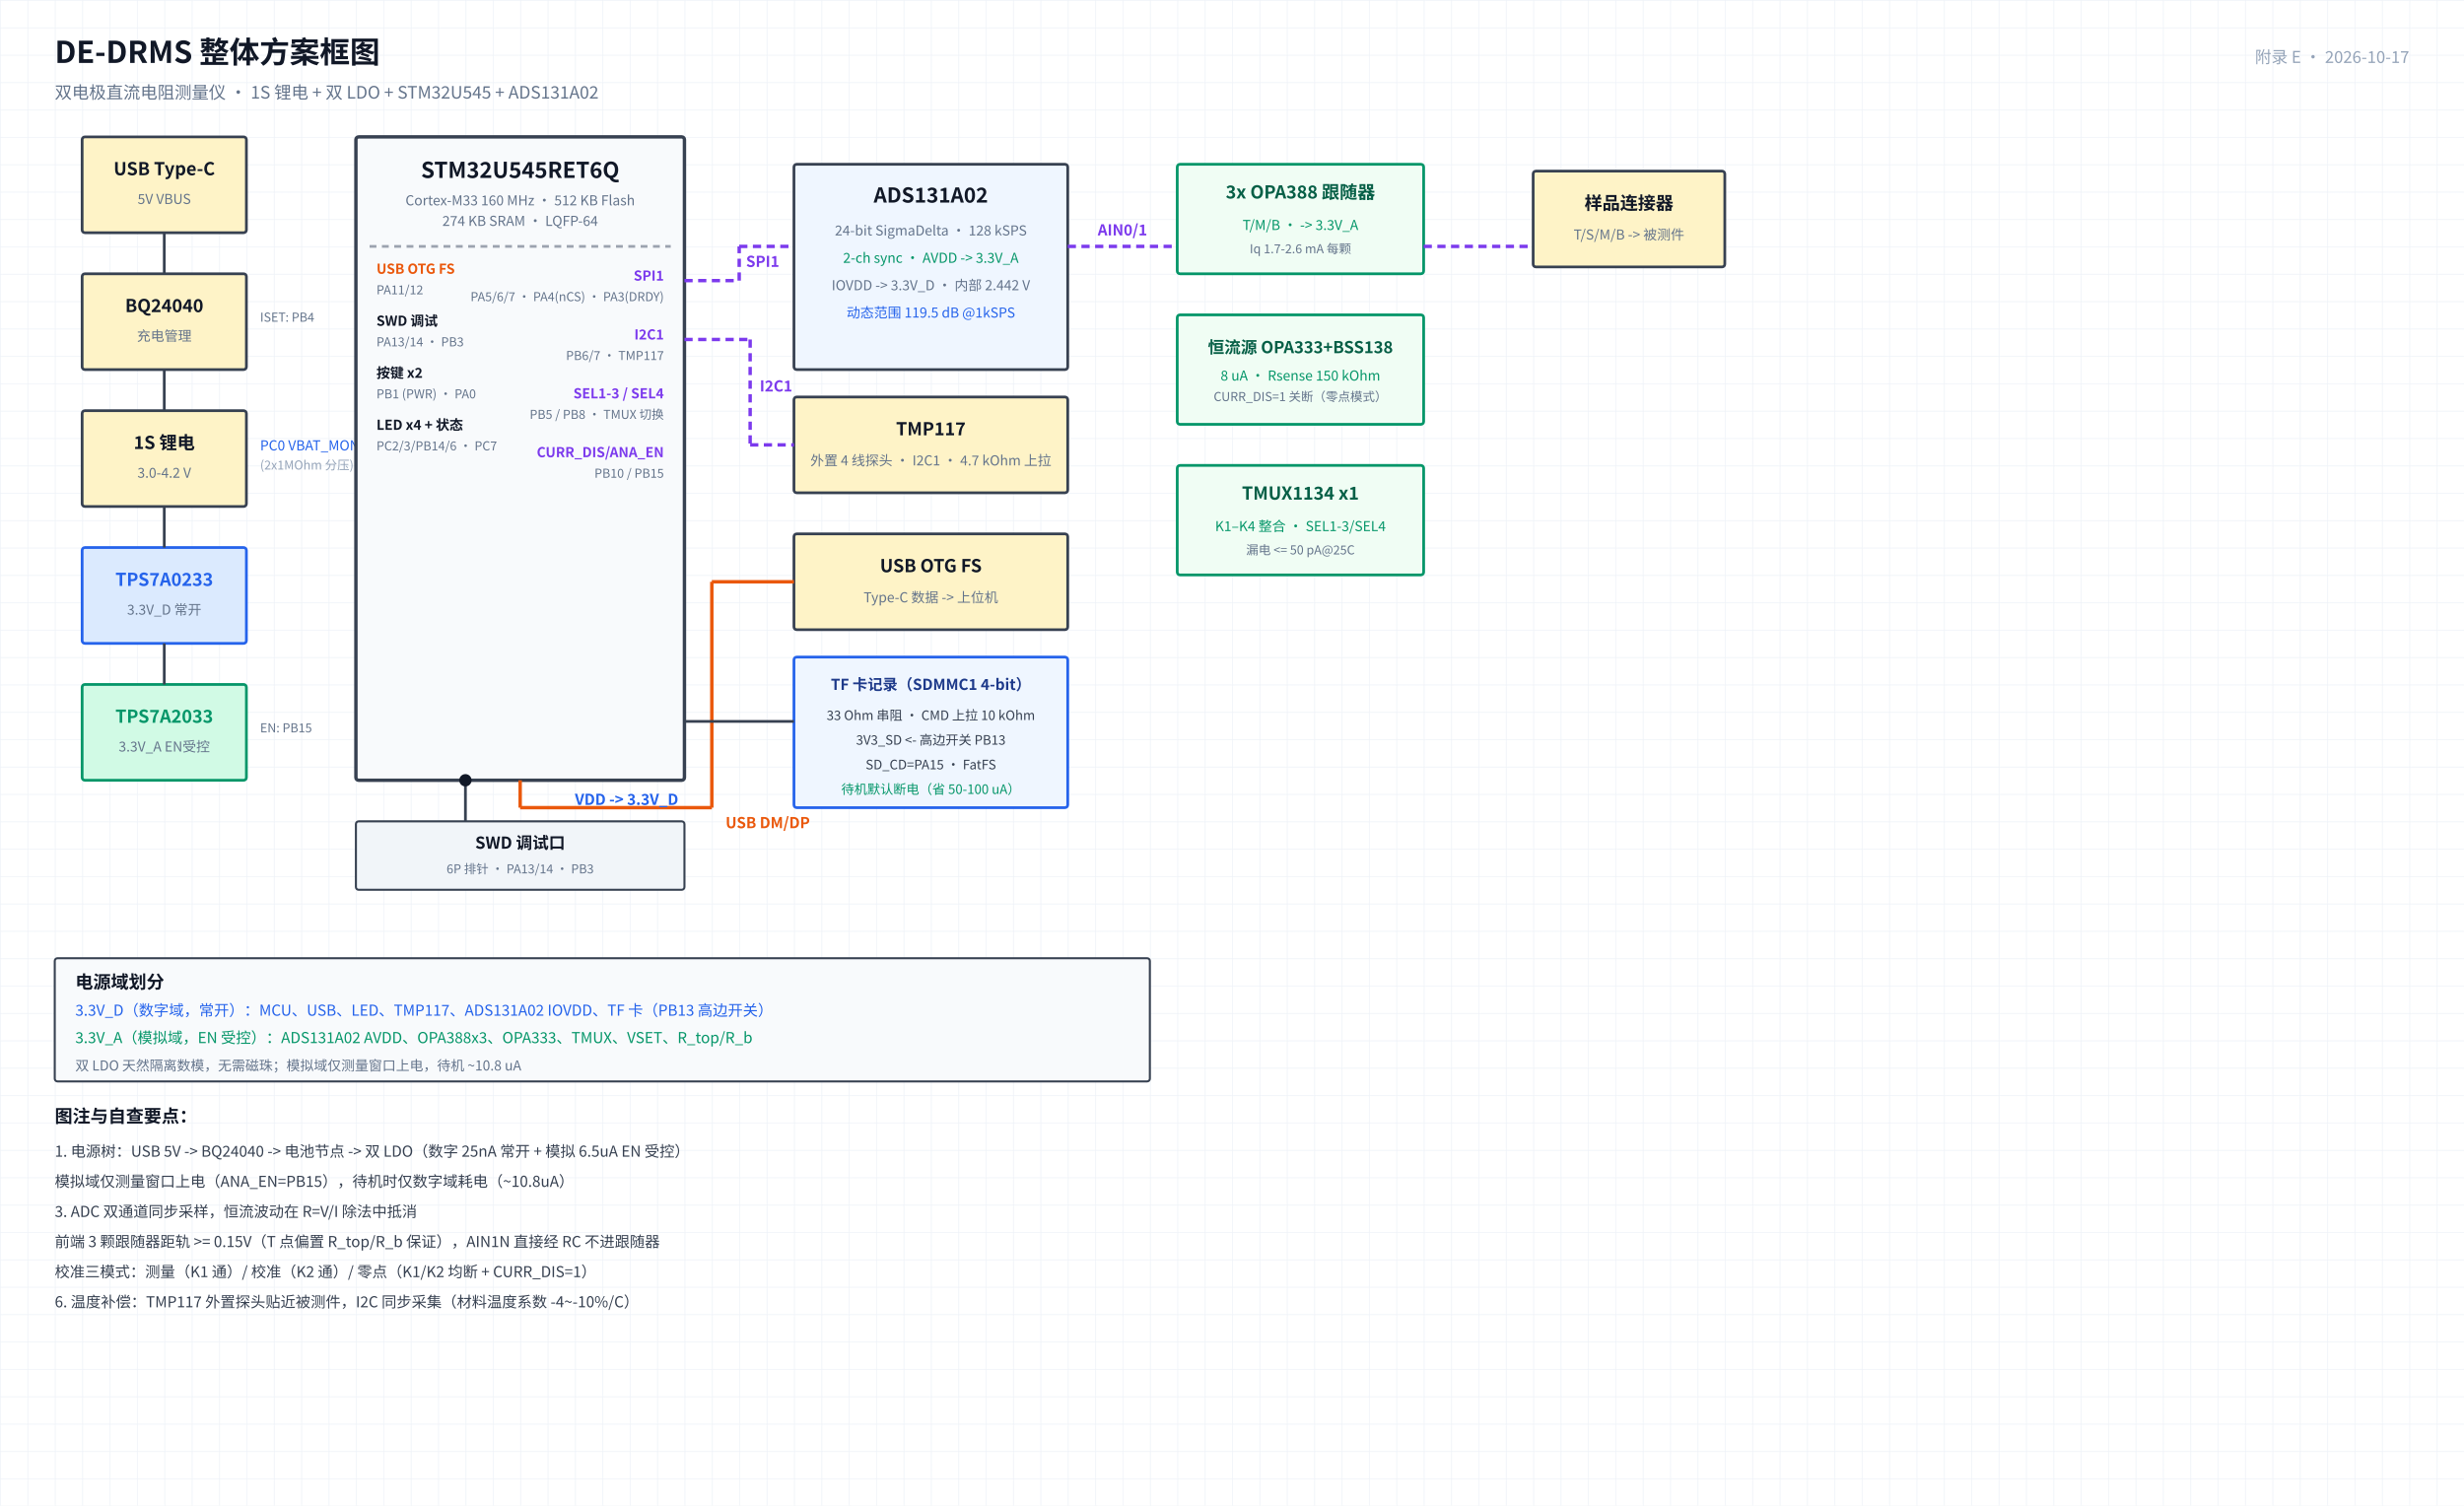
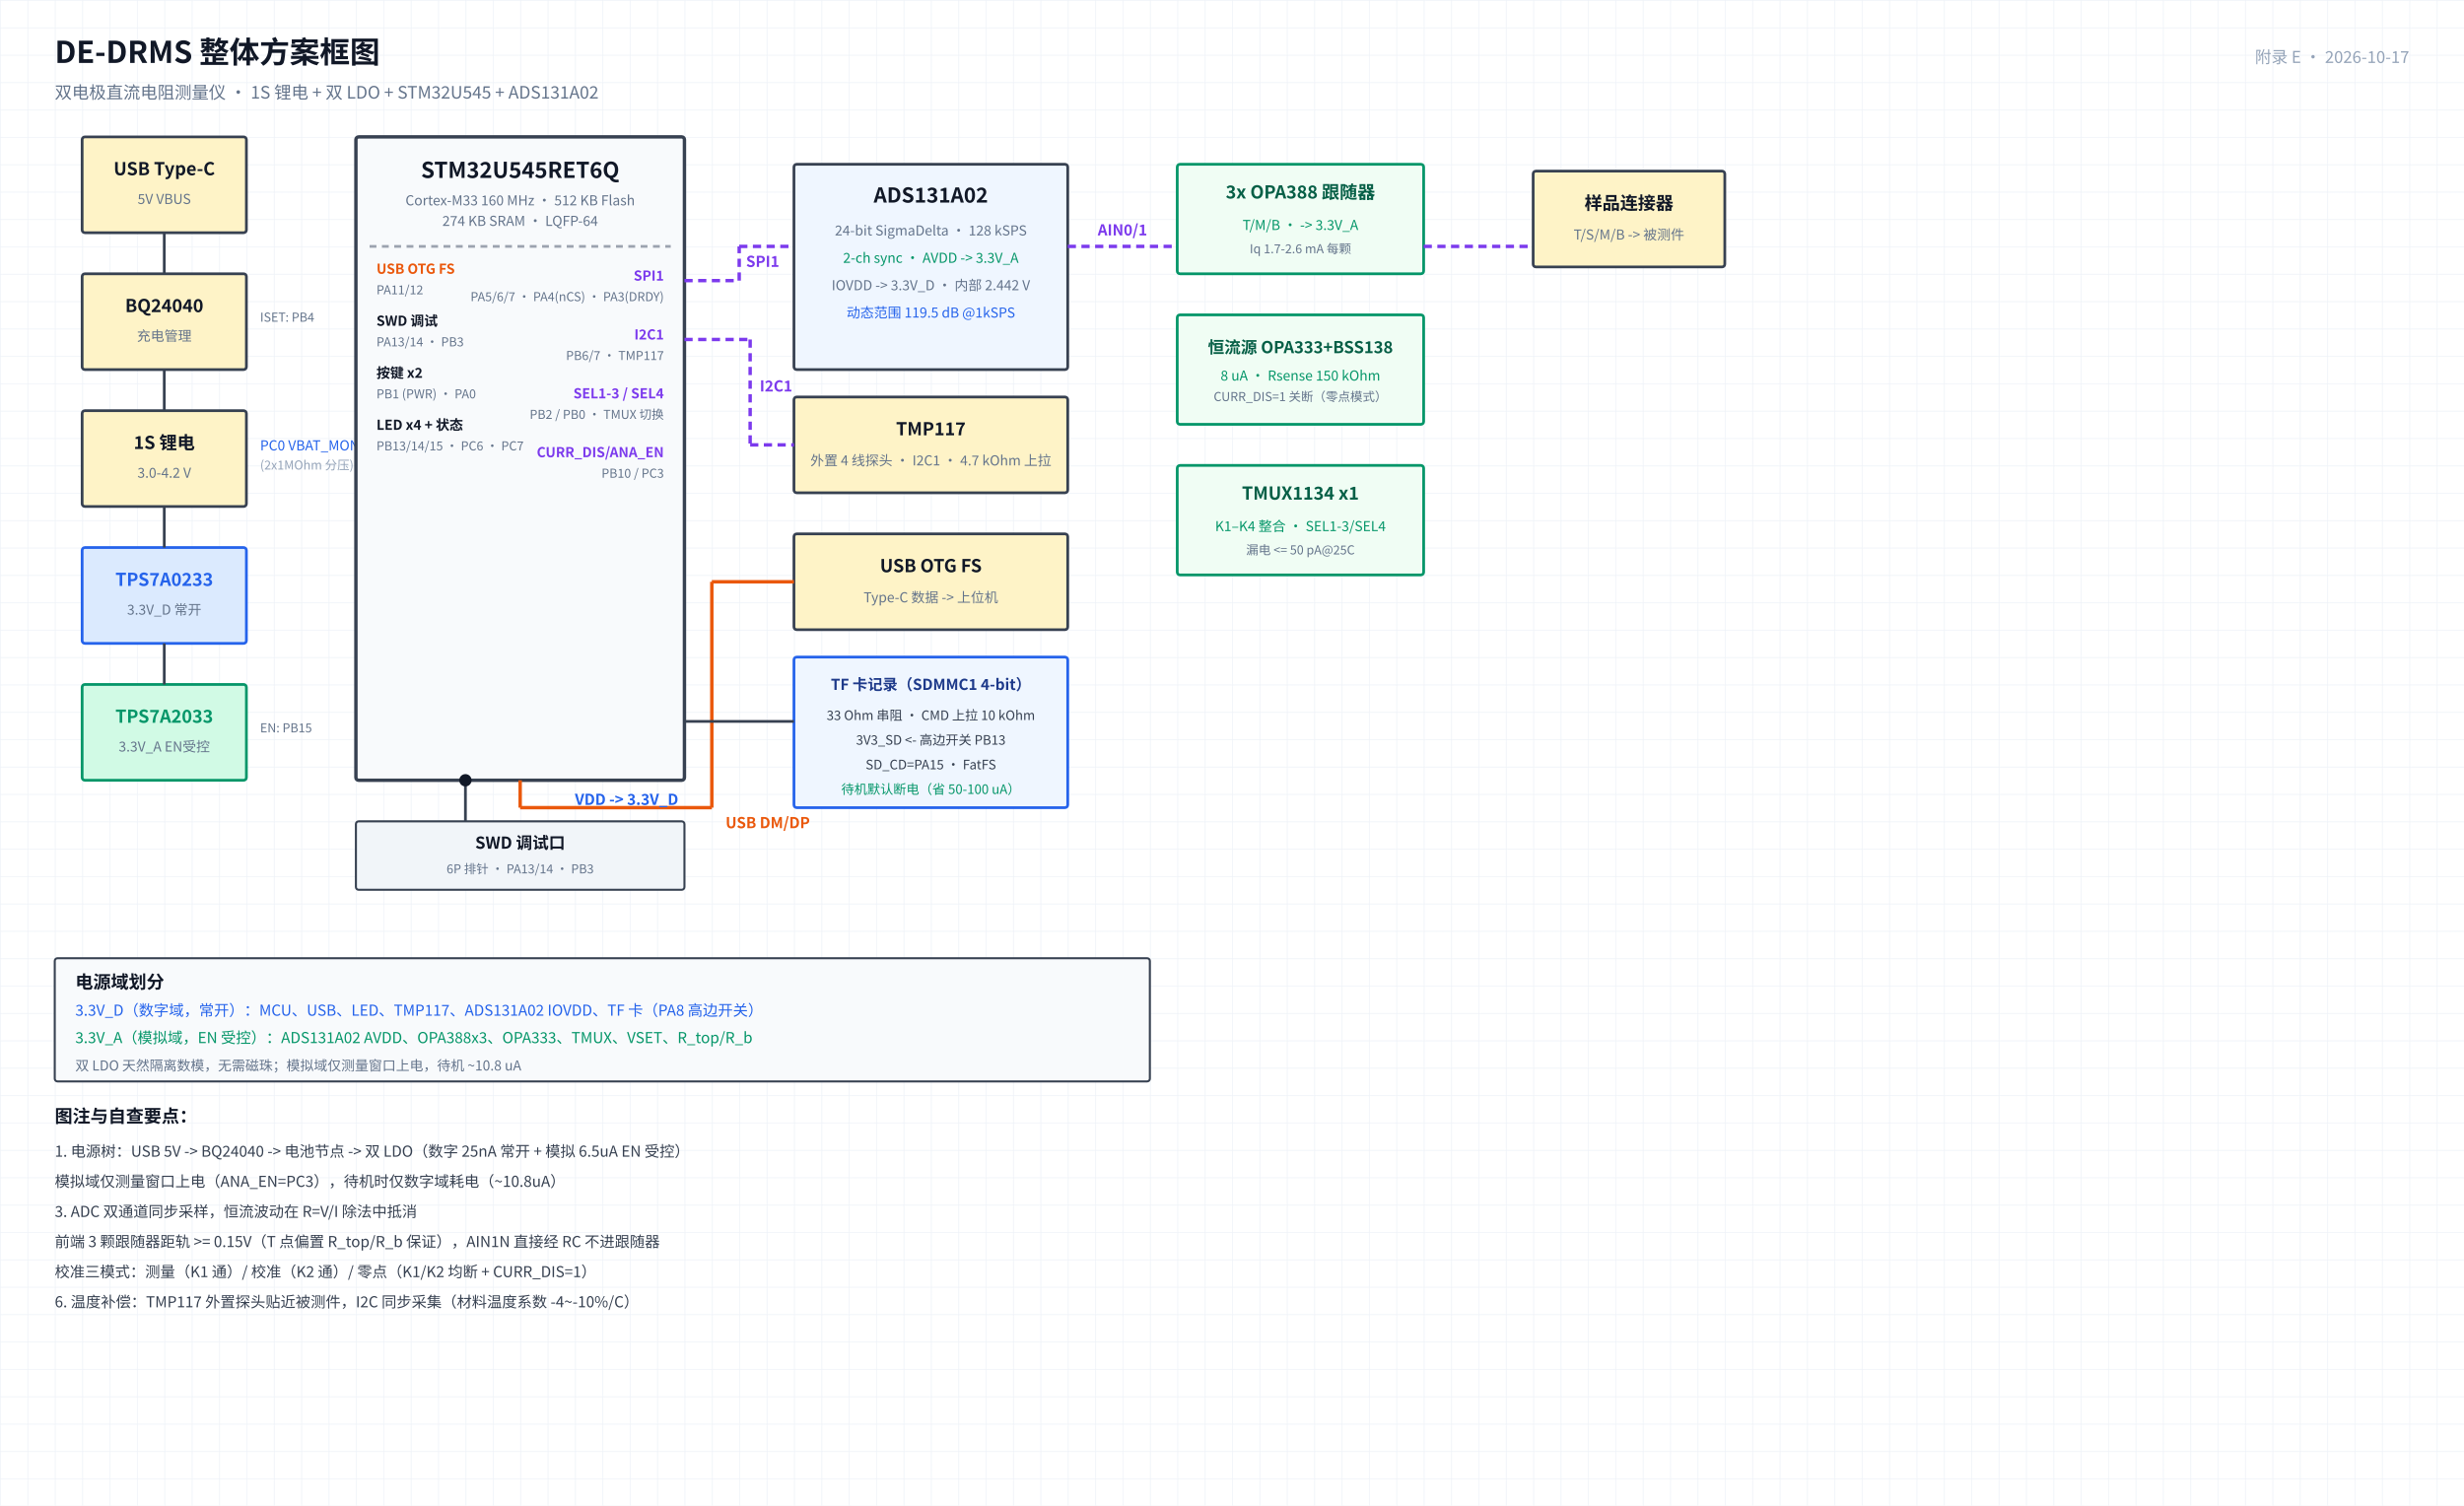
<svg xmlns="http://www.w3.org/2000/svg" width="1800" height="1100" viewBox="0 0 1800 1100" font-family="'Noto Sans CJK SC','Noto Sans SC','Source Han Sans SC','PingFang SC','Microsoft YaHei',sans-serif">
  <style>
  .w   { stroke:#374151; stroke-width:2;   fill:none }
  .wr  { stroke:#374151; stroke-width:2.5; fill:none }
  .sym { stroke:#374151; stroke-width:1.8; fill:none; stroke-linejoin:round }
  .p   { stroke:#7c3aed; stroke-width:1.8; fill:none; stroke-dasharray:6,4 }
  .gw  { stroke:#059669; stroke-width:3.5; fill:none }
  .ow  { stroke:#ea580c; stroke-width:3.5; fill:none }
  .gd  { stroke:#9ca3af; stroke-width:2;   fill:none; stroke-dasharray:5,4 }
</style>
  <defs>
    <pattern id="grid" width="20" height="20" patternUnits="userSpaceOnUse">
      <path d="M20,0 L0,0 0,20" fill="none" stroke="#eef2f7" stroke-width="1" />
    </pattern>
    <marker id="arrG" markerUnits="userSpaceOnUse" markerWidth="12" markerHeight="11" refX="10" refY="4.5" orient="auto">
      <path d="M0,0 L10,4.5 L0,9 z" fill="#059669" />
    </marker>
    <marker id="arrO" markerUnits="userSpaceOnUse" markerWidth="12" markerHeight="11" refX="10" refY="4.5" orient="auto">
      <path d="M0,0 L10,4.5 L0,9 z" fill="#ea580c" />
    </marker>
    <marker id="arrB" markerUnits="userSpaceOnUse" markerWidth="12" markerHeight="11" refX="10" refY="4.5" orient="auto">
      <path d="M0,0 L10,4.5 L0,9 z" fill="#2563eb" />
    </marker>
    <marker id="arrK" markerUnits="userSpaceOnUse" markerWidth="12" markerHeight="11" refX="10" refY="4.5" orient="auto">
      <path d="M0,0 L10,4.5 L0,9 z" fill="#374151" />
    </marker>
  </defs>
  <rect x="0" y="0" width="1800" height="1100" fill="#ffffff" />
  <rect x="0" y="0" width="1800" height="1100" fill="url(#grid)" />
  <text x="40" y="46" font-size="22" font-weight="bold" fill="#111827">DE-DRMS 整体方案框图</text>
  <text x="40" y="72" font-size="12.5" fill="#64748b">双电极直流电阻测量仪 · 1S 锂电 + 双 LDO + STM32U545 + ADS131A02</text>
  <text x="1760" y="46" font-size="12" fill="#94a3b8" text-anchor="end">附录 E · 2026-10-17</text>
  <rect x="60" y="100" width="120" height="70" rx="2" fill="#fef3c7" stroke="#374151" stroke-width="2" />
  <text x="120" y="128" font-size="13" font-weight="bold" fill="#111827" text-anchor="middle">USB Type-C</text>
  <text x="120" y="149" font-size="10" fill="#64748b" text-anchor="middle">5V VBUS</text>
  <rect x="60" y="200" width="120" height="70" rx="2" fill="#fef3c7" stroke="#374151" stroke-width="2" />
  <text x="120" y="228" font-size="13" font-weight="bold" fill="#111827" text-anchor="middle">BQ24040</text>
  <text x="120" y="249" font-size="10" fill="#64748b" text-anchor="middle">充电管理</text>
  <rect x="60" y="300" width="120" height="70" rx="2" fill="#fef3c7" stroke="#374151" stroke-width="2" />
  <text x="120" y="328" font-size="13" font-weight="bold" fill="#111827" text-anchor="middle">1S 锂电</text>
  <text x="120" y="349" font-size="10" fill="#64748b" text-anchor="middle">3.0-4.2 V</text>
  <rect x="60" y="400" width="120" height="70" rx="2" fill="#dbeafe" stroke="#2563eb" stroke-width="2" />
  <text x="120" y="428" font-size="13" font-weight="bold" fill="#2563eb" text-anchor="middle">TPS7A0233</text>
  <text x="120" y="449" font-size="10" fill="#64748b" text-anchor="middle">3.3V_D 常开</text>
  <rect x="60" y="500" width="120" height="70" rx="2" fill="#d1fae5" stroke="#059669" stroke-width="2" />
  <text x="120" y="528" font-size="13" font-weight="bold" fill="#059669" text-anchor="middle">TPS7A2033</text>
  <text x="120" y="549" font-size="10" fill="#64748b" text-anchor="middle">3.3V_A EN受控</text>
  <line x1="120" y1="170" x2="120" y2="200" class="w" />
  <line x1="120" y1="270" x2="120" y2="300" class="w" />
  <line x1="120" y1="370" x2="120" y2="400" class="w" />
  <line x1="120" y1="470" x2="120" y2="500" class="w" />
  <text x="190" y="329" font-size="10" fill="#2563eb">PC0 VBAT_MON</text>
  <text x="190" y="343" font-size="9" fill="#94a3b8">(2x1MOhm 分压)</text>
  <text x="190" y="235" font-size="9" fill="#64748b">ISET: PB4</text>
  <text x="190" y="535" font-size="9" fill="#64748b">EN: PB15</text>
  <rect x="260" y="100" width="240" height="470" rx="2" fill="#f8fafc" stroke="#374151" stroke-width="2.5" />
  <text x="380" y="130" font-size="16" font-weight="bold" fill="#111827" text-anchor="middle">STM32U545RET6Q</text>
  <text x="380" y="150" font-size="10" fill="#64748b" text-anchor="middle">Cortex-M33 160 MHz · 512 KB Flash</text>
  <text x="380" y="165" font-size="10" fill="#64748b" text-anchor="middle">274 KB SRAM · LQFP-64</text>
  <line x1="270" y1="180" x2="490" y2="180" class="gd" />
  <text x="275" y="200" font-size="10" font-weight="bold" fill="#ea580c">USB OTG FS</text>
  <text x="275" y="215" font-size="9" fill="#64748b">PA11/12</text>
  <text x="275" y="238" font-size="10" font-weight="bold" fill="#111827">SWD 调试</text>
  <text x="275" y="253" font-size="9" fill="#64748b">PA13/14 · PB3</text>
  <text x="275" y="276" font-size="10" font-weight="bold" fill="#111827">按键 x2</text>
  <text x="275" y="291" font-size="9" fill="#64748b">PB1 (PWR) · PA0</text>
  <text x="275" y="314" font-size="10" font-weight="bold" fill="#111827">LED x4 + 状态</text>
-   <text x="275" y="329" font-size="9" fill="#64748b">PC2/3/PB14/6 · PC7</text>
+   <text x="275" y="329" font-size="9" fill="#64748b">PB13/14/15 · PC6 · PC7</text>
  <text x="485" y="205" font-size="10" font-weight="bold" fill="#7c3aed" text-anchor="end">SPI1</text>
  <text x="485" y="220" font-size="9" fill="#64748b" text-anchor="end">PA5/6/7 · PA4(nCS) · PA3(DRDY)</text>
  <text x="485" y="248" font-size="10" font-weight="bold" fill="#7c3aed" text-anchor="end">I2C1</text>
  <text x="485" y="263" font-size="9" fill="#64748b" text-anchor="end">PB6/7 · TMP117</text>
  <text x="485" y="291" font-size="10" font-weight="bold" fill="#7c3aed" text-anchor="end">SEL1-3 / SEL4</text>
-   <text x="485" y="306" font-size="9" fill="#64748b" text-anchor="end">PB5 / PB8 · TMUX 切换</text>
+   <text x="485" y="306" font-size="9" fill="#64748b" text-anchor="end">PB2 / PB0 · TMUX 切换</text>
  <text x="485" y="334" font-size="10" font-weight="bold" fill="#7c3aed" text-anchor="end">CURR_DIS/ANA_EN</text>
-   <text x="485" y="349" font-size="9" fill="#64748b" text-anchor="end">PB10 / PB15</text>
+   <text x="485" y="349" font-size="9" fill="#64748b" text-anchor="end">PB10 / PC3</text>
  <rect x="580" y="120" width="200" height="150" rx="2" fill="#eff6ff" stroke="#374151" stroke-width="2" />
  <text x="680" y="148" font-size="15" font-weight="bold" fill="#111827" text-anchor="middle">ADS131A02</text>
  <text x="680" y="172" font-size="10" fill="#64748b" text-anchor="middle">24-bit SigmaDelta · 128 kSPS</text>
  <text x="680" y="192" font-size="10" fill="#059669" text-anchor="middle">2-ch sync · AVDD -&gt; 3.3V_A</text>
  <text x="680" y="212" font-size="10" fill="#64748b" text-anchor="middle">IOVDD -&gt; 3.3V_D · 内部 2.442 V</text>
  <text x="680" y="232" font-size="10" fill="#2563eb" text-anchor="middle">动态范围 119.5 dB @1kSPS</text>
  <rect x="580" y="290" width="200" height="70" rx="2" fill="#fef3c7" stroke="#374151" stroke-width="2" />
  <text x="680" y="318" font-size="13" font-weight="bold" fill="#111827" text-anchor="middle">TMP117</text>
  <text x="680" y="340" font-size="10" fill="#64748b" text-anchor="middle">外置 4 线探头 · I2C1 · 4.7 kOhm 上拉</text>
  <rect x="580" y="390" width="200" height="70" rx="2" fill="#fef3c7" stroke="#374151" stroke-width="2" />
  <text x="680" y="418" font-size="13" font-weight="bold" fill="#111827" text-anchor="middle">USB OTG FS</text>
  <text x="680" y="440" font-size="10" fill="#64748b" text-anchor="middle">Type-C 数据 -&gt; 上位机</text>
  <rect x="260" y="600" width="240" height="50" rx="2" fill="#f1f5f9" stroke="#374151" stroke-width="1.5" />
  <text x="380" y="620" font-size="12" font-weight="bold" fill="#111827" text-anchor="middle">SWD 调试口</text>
  <text x="380" y="638" font-size="9" fill="#64748b" text-anchor="middle">6P 排针 · PA13/14 · PB3</text>
  <rect x="860" y="120" width="180" height="80" rx="2" fill="#f0fdf4" stroke="#059669" stroke-width="2" />
  <text x="950" y="145" font-size="13" font-weight="bold" fill="#065f46" text-anchor="middle">3x OPA388 跟随器</text>
  <text x="950" y="168" font-size="10" fill="#059669" text-anchor="middle">T/M/B · -&gt; 3.3V_A</text>
  <text x="950" y="185" font-size="9" fill="#64748b" text-anchor="middle">Iq 1.7-2.6 mA 每颗</text>
  <rect x="860" y="230" width="180" height="80" rx="2" fill="#f0fdf4" stroke="#059669" stroke-width="2" />
  <text x="950" y="258" font-size="12" font-weight="bold" fill="#065f46" text-anchor="middle">恒流源 OPA333+BSS138</text>
  <text x="950" y="278" font-size="10" fill="#059669" text-anchor="middle">8 uA · Rsense 150 kOhm</text>
  <text x="950" y="293" font-size="9" fill="#64748b" text-anchor="middle">CURR_DIS=1 关断（零点模式）</text>
  <rect x="860" y="340" width="180" height="80" rx="2" fill="#f0fdf4" stroke="#059669" stroke-width="2" />
  <text x="950" y="365" font-size="13" font-weight="bold" fill="#065f46" text-anchor="middle">TMUX1134 x1</text>
  <text x="950" y="388" font-size="10" fill="#059669" text-anchor="middle">K1–K4 整合 · SEL1-3/SEL4</text>
  <text x="950" y="405" font-size="9" fill="#64748b" text-anchor="middle">漏电 &lt;= 50 pA@25C</text>
  <rect x="1120" y="125" width="140" height="70" rx="2" fill="#fef3c7" stroke="#374151" stroke-width="2" />
  <text x="1190" y="153" font-size="13" font-weight="bold" fill="#111827" text-anchor="middle">样品连接器</text>
  <text x="1190" y="175" font-size="10" fill="#64748b" text-anchor="middle">T/S/M/B -&gt; 被测件</text>
  <line x1="500" y1="205" x2="540" y2="205" class="p" style="stroke-width:2.5" />
  <line x1="540" y1="205" x2="540" y2="180" class="p" style="stroke-width:2.5" />
  <line x1="540" y1="180" x2="580" y2="180" class="p" style="stroke-width:2.5" />
  <text x="545" y="195" font-size="11" font-weight="bold" fill="#7c3aed">SPI1</text>
  <line x1="500" y1="248" x2="548" y2="248" class="p" style="stroke-width:2.5" />
  <line x1="548" y1="248" x2="548" y2="325" class="p" style="stroke-width:2.5" />
  <line x1="548" y1="325" x2="580" y2="325" class="p" style="stroke-width:2.5" />
  <text x="555" y="286" font-size="11" font-weight="bold" fill="#7c3aed">I2C1</text>
  <line x1="780" y1="180" x2="860" y2="180" class="p" style="stroke-width:2.5" />
  <text x="820" y="172" font-size="11" font-weight="bold" fill="#7c3aed" text-anchor="middle">AIN0/1</text>
  <line x1="1040" y1="180" x2="1120" y2="180" class="p" style="stroke-width:2.5" />
  <line x1="380" y1="570" x2="380" y2="590" class="ow" style="stroke-width:2.5" />
  <line x1="380" y1="590" x2="520" y2="590" class="ow" style="stroke-width:2.5" />
  <line x1="520" y1="590" x2="520" y2="425" class="ow" style="stroke-width:2.5" />
  <line x1="520" y1="425" x2="580" y2="425" class="ow" style="stroke-width:2.5" />
  <text x="530" y="605" font-size="11" font-weight="bold" fill="#ea580c">USB DM/DP</text>
  <line x1="340" y1="570" x2="340" y2="600" class="w" />
  <circle cx="340" cy="570" r="4.5" fill="#111827" />
  <text x="420" y="588" font-size="11" font-weight="bold" fill="#2563eb">VDD -&gt; 3.3V_D</text>
  <rect x="580" y="480" width="200" height="110" rx="2" fill="#eff6ff" stroke="#2563eb" stroke-width="2" />
  <text x="680" y="504" font-size="11" font-weight="bold" fill="#1e3a8a" text-anchor="middle">TF 卡记录（SDMMC1 4-bit）</text>
  <text x="680" y="526" font-size="9.5" fill="#374151" text-anchor="middle">33 Ohm 串阻 · CMD 上拉 10 kOhm</text>
  <text x="680" y="544" font-size="9.5" fill="#374151" text-anchor="middle">3V3_SD &lt;- 高边开关 PB13</text>
  <text x="680" y="562" font-size="9.5" fill="#374151" text-anchor="middle">SD_CD=PA15 · FatFS</text>
  <text x="680" y="580" font-size="9.5" fill="#059669" text-anchor="middle">待机默认断电（省 50-100 uA）</text>
  <line x1="500" y1="527" x2="580" y2="527" class="w" />
  <rect x="40" y="700" width="800" height="90" rx="2" fill="#f8fafc" stroke="#374151" stroke-width="1.5" />
  <text x="55" y="722" font-size="13" font-weight="bold" fill="#111827">电源域划分</text>
-   <text x="55" y="742" font-size="11" fill="#2563eb">3.3V_D（数字域，常开）：MCU、USB、LED、TMP117、ADS131A02 IOVDD、TF 卡（PB13 高边开关）</text>
+   <text x="55" y="742" font-size="11" fill="#2563eb">3.3V_D（数字域，常开）：MCU、USB、LED、TMP117、ADS131A02 IOVDD、TF 卡（PA8 高边开关）</text>
  <text x="55" y="762" font-size="11" fill="#059669">3.3V_A（模拟域，EN 受控）：ADS131A02 AVDD、OPA388x3、OPA333、TMUX、VSET、R_top/R_b</text>
  <text x="55" y="782" font-size="10" fill="#64748b">双 LDO 天然隔离数模，无需磁珠；模拟域仅测量窗口上电，待机 ~10.8 uA</text>
  <text x="40" y="820" font-size="13" font-weight="bold" fill="#111827">图注与自查要点：</text>
  <text x="40" y="845" font-size="11" fill="#374151">1. 电源树：USB 5V -&gt; BQ24040 -&gt; 电池节点 -&gt; 双 LDO（数字 25nA 常开 + 模拟 6.5uA EN 受控）</text>
-   <text x="40" y="867" font-size="11" fill="#374151">  模拟域仅测量窗口上电（ANA_EN=PB15），待机时仅数字域耗电（~10.8uA）</text>
+   <text x="40" y="867" font-size="11" fill="#374151">  模拟域仅测量窗口上电（ANA_EN=PC3），待机时仅数字域耗电（~10.8uA）</text>
  <text x="40" y="889" font-size="11" fill="#374151">3. ADC 双通道同步采样，恒流波动在 R=V/I 除法中抵消</text>
  <text x="40" y="911" font-size="11" fill="#374151">  前端 3 颗跟随器距轨 &gt;= 0.15V（T 点偏置 R_top/R_b 保证），AIN1N 直接经 RC 不进跟随器</text>
  <text x="40" y="933" font-size="11" fill="#374151">  校准三模式：测量（K1 通）/ 校准（K2 通）/ 零点（K1/K2 均断 + CURR_DIS=1）</text>
  <text x="40" y="955" font-size="11" fill="#374151">6. 温度补偿：TMP117 外置探头贴近被测件，I2C 同步采集（材料温度系数 -4~-10%/C）</text>
</svg>
